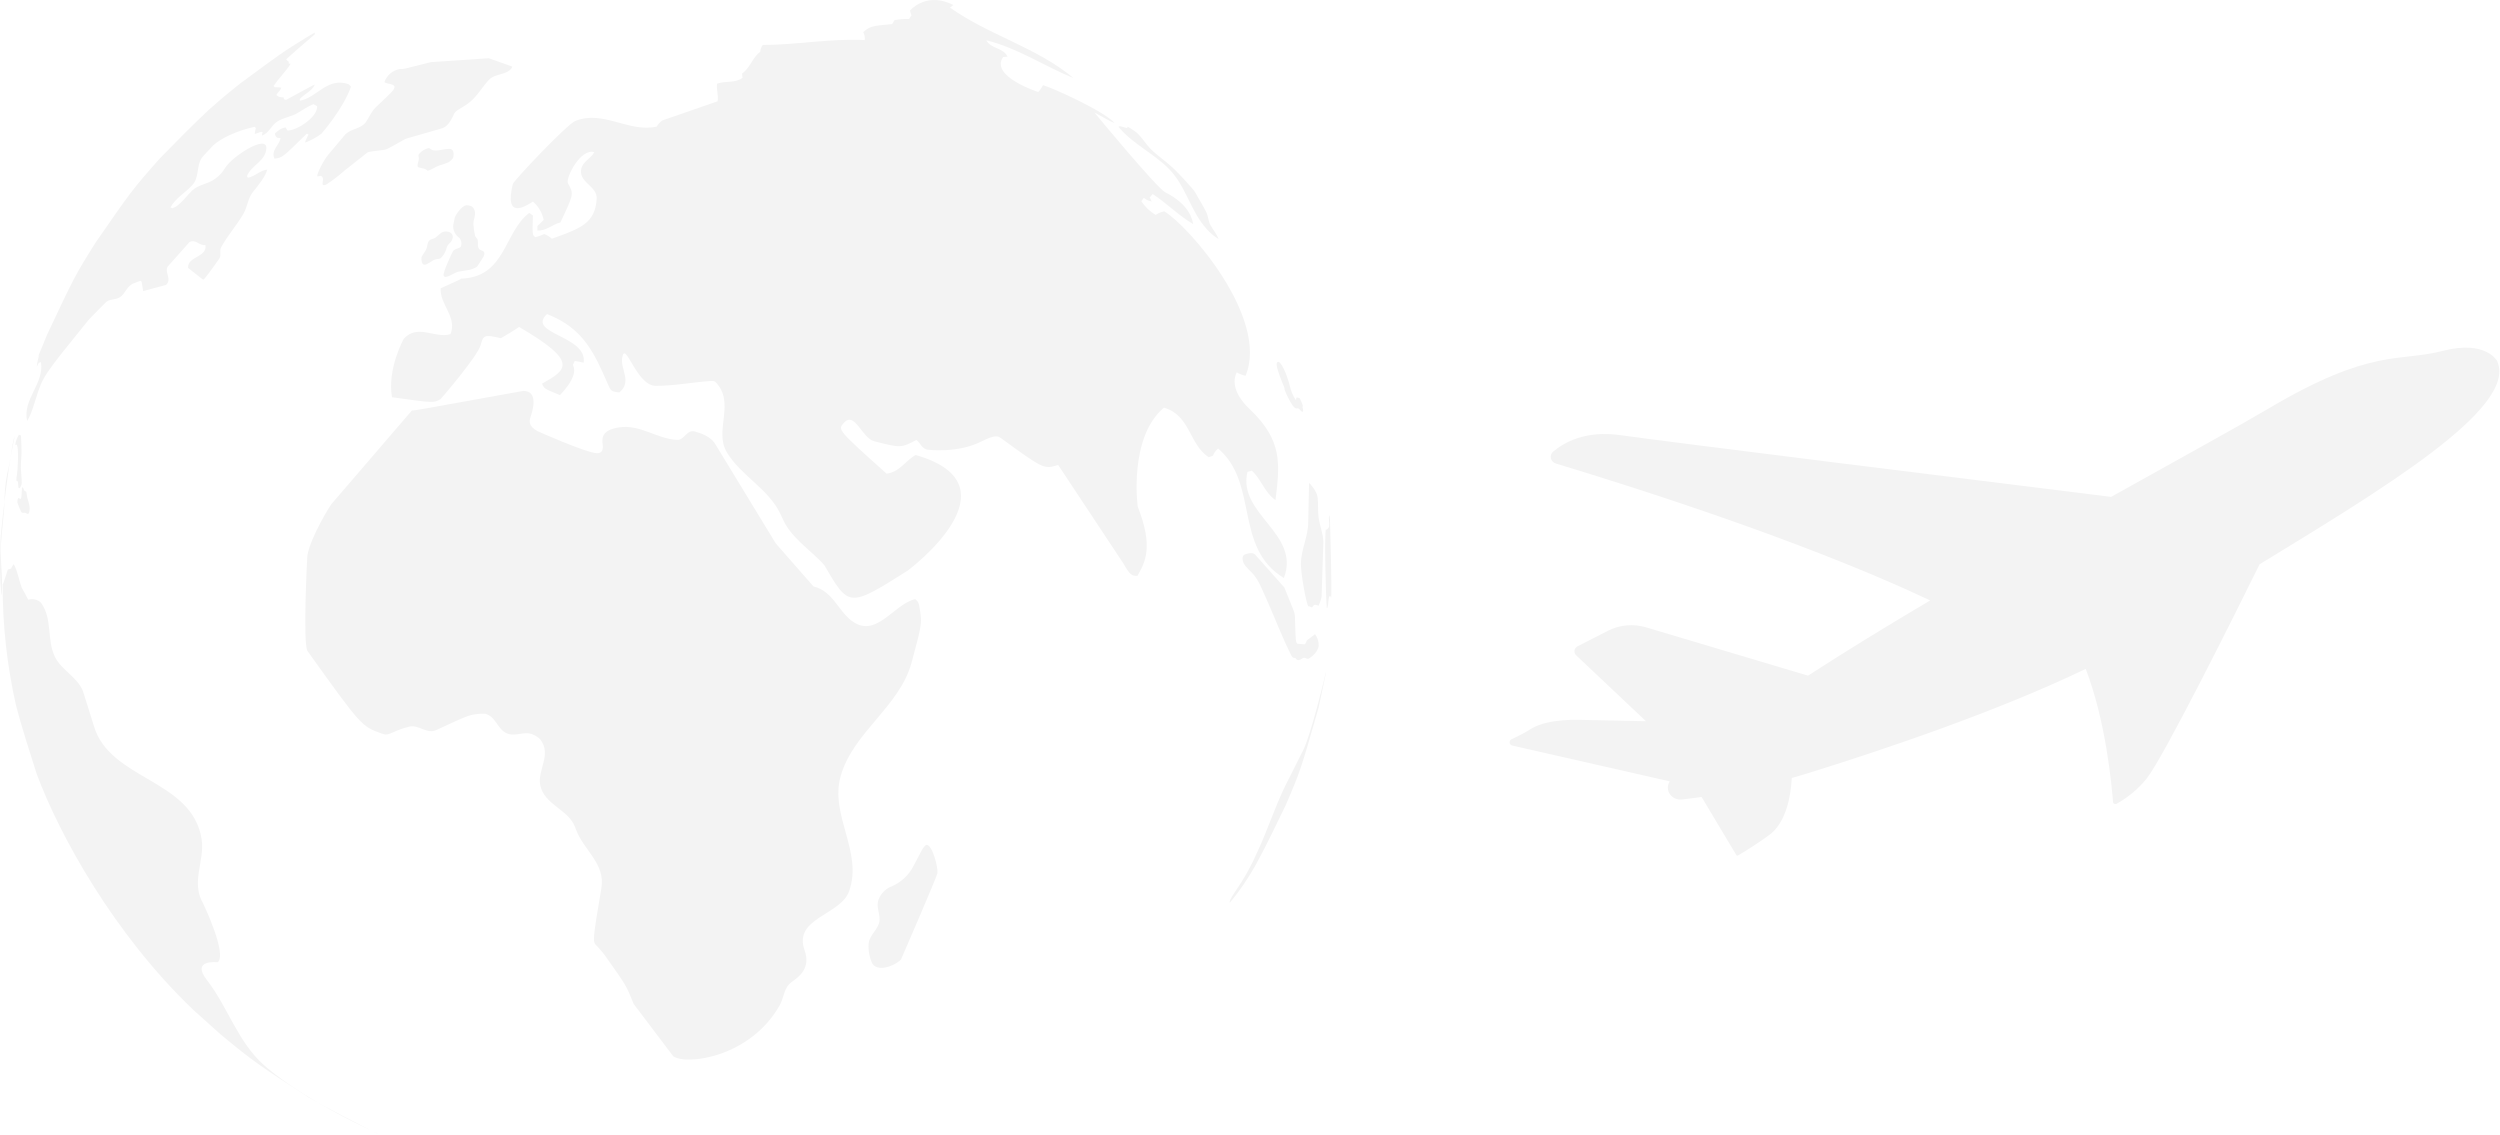
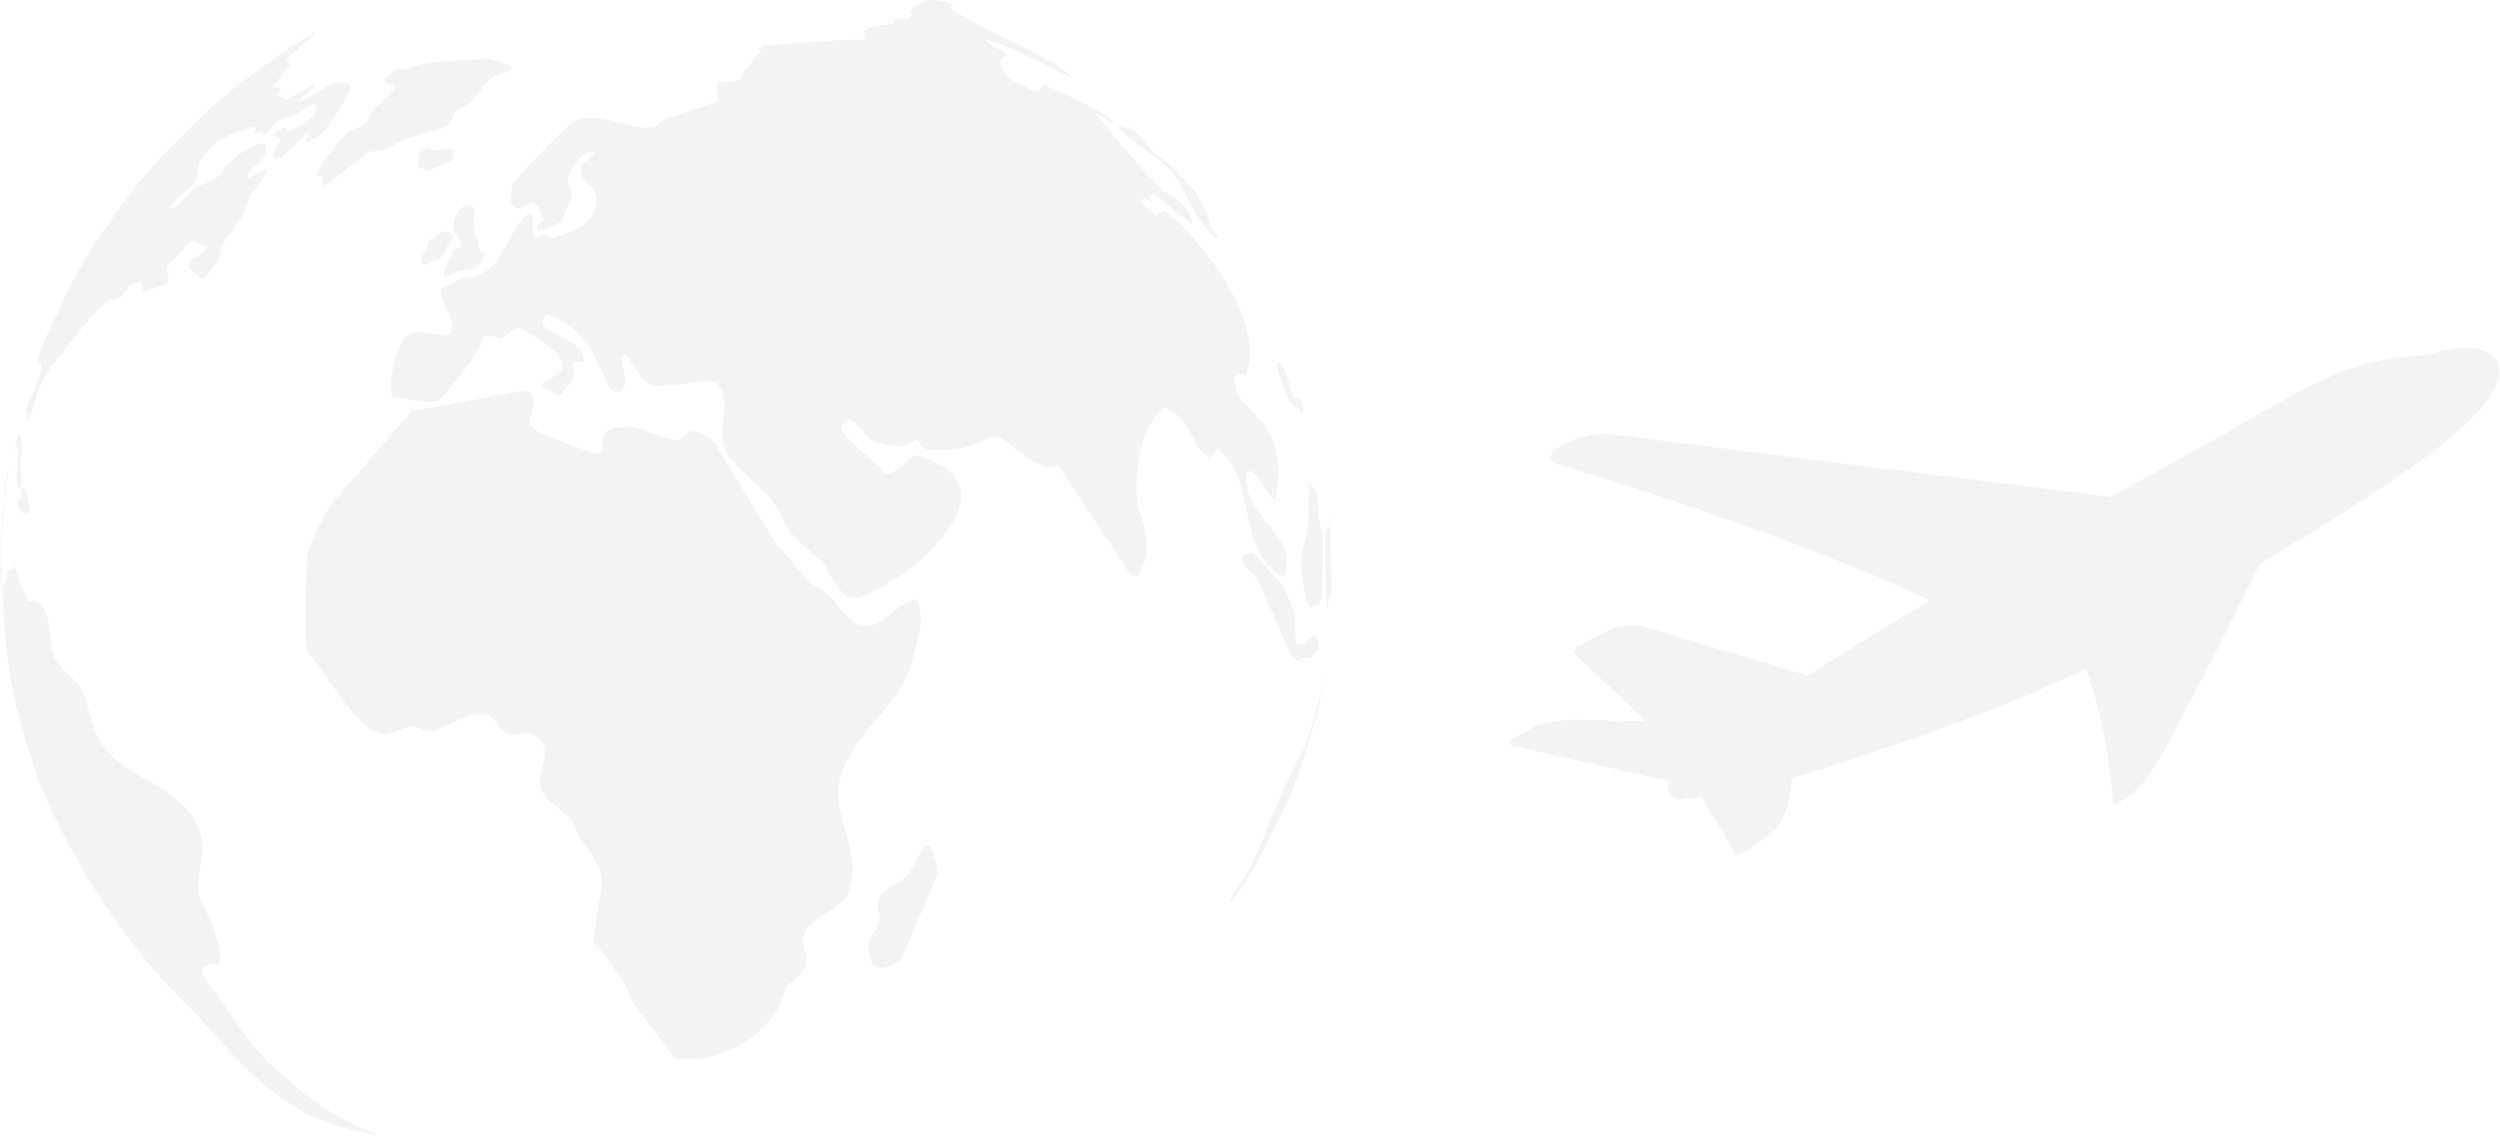
- <svg xmlns="http://www.w3.org/2000/svg" width="2095" height="951" viewBox="0 0 2095 951" fill="none">
+ <svg xmlns="http://www.w3.org/2000/svg" width="2095" height="952" viewBox="0 0 2095 952" fill="none">
  <path d="M795.442 2.599C796.509 3.059 797.912 3.72 798.95 4.209L796.113 6.365C828.387 29.365 868.897 39.743 899.523 65.388C874.906 55.383 852.851 40.232 826.556 33.763C830.186 40.979 841.076 39.887 844.279 47.534L840.619 47.764C829.363 63.921 869.598 77.002 870.056 77.089C871.689 75.374 873.037 73.435 874.052 71.339C882.136 73.754 923.683 92.297 934.024 102.963C931.736 102.359 931.736 102.359 917.216 94.338C917.46 94.827 969.44 157.587 976.456 161.123C996.65 171.272 999.121 183.72 999.914 187.831C987.712 180.615 977.798 170.409 965.993 162.589L963.461 165.464L965.108 168.828C962.646 168.441 960.362 167.37 958.55 165.752L956.476 168.627C959.467 173.297 963.585 177.237 968.494 180.126C970.446 178.697 972.722 177.713 975.144 177.251L975.419 176.935C995.613 188.751 1063.88 266.547 1043.78 314.932C1041.18 314.34 1038.69 313.37 1036.4 312.057C1034.66 315.249 1030.3 326.921 1047.5 343.107C1074.96 369.24 1072.55 389.106 1068.85 419.091C1059.7 412.651 1056.93 401.698 1049.06 394.396L1045.37 395.431C1036.79 430.792 1090.27 447.179 1075.87 484.352C1033.8 458.88 1055.04 404.86 1020.75 375.852C1018.83 377.515 1017.35 379.571 1016.42 381.861L1012.97 383.183C996.437 372.546 997.474 347.793 975.358 341.64C945.799 366.451 953.242 424.18 953.456 424.669C966.817 458.593 959.557 471.358 953.12 482.627C948.666 482.455 947.202 482.397 941.65 472.565L886.742 389.623C874.784 393.303 874.784 393.303 838.85 367.199C836.501 365.502 834.304 363.921 822.164 370.074C802.488 379.992 777.566 376.916 777.322 376.858C772.38 375.996 771.221 371.109 767.987 368.665C754.901 375.478 754.901 375.478 732.511 369.729C722.322 367.141 716.252 344.113 707.131 354.376C701.914 360.126 701.914 360.126 742.943 396.897C753.955 395.661 758.836 385.857 767.347 381.286C856.115 406.729 761.551 477.596 760.483 478.286C711.462 509.163 711.462 509.163 690.811 473.658C679.066 460.347 662.472 450.831 655.456 433.782C654.968 432.604 654.205 431.109 653.656 429.987C643.559 409.431 621.047 398.593 609.272 379.36C597.863 360.787 616.806 337.759 599.51 320.021C598.626 319.13 596.46 319.216 595.27 319.302C580.018 320.337 564.918 323.356 549.513 323.327C532.98 323.327 523.798 283.653 521.357 300.126C519.954 309.671 529.777 320.05 518.978 328.876C512.145 328.157 511.779 327.352 509.522 322.148C497.991 295.785 488.87 274.971 458.396 263.183C440.673 279.772 492.592 281.181 489.083 303.95C486.625 303.33 484.129 302.85 481.61 302.513L480.115 305.761C481.335 308.636 484.203 315.249 469.255 331.089C456.047 325.742 456.047 325.742 454.247 321.487C474.624 309.987 485.85 303.605 435.029 273.993C430.423 277.041 428.135 278.564 419.777 283.423C405.775 280.088 405.043 280.864 402.786 289.173C400.193 298.631 369.505 334.281 369.231 334.424C363.557 337.788 363.557 337.788 328.477 332.872C324.389 309.039 338.269 283.998 338.421 283.797C350.196 271.089 364.747 283.998 377.498 280.002C383.354 265.627 368.346 255.134 369.292 241.593C385.825 234.118 385.825 234.118 386.344 233.514C423.987 232.249 422.095 194.587 443.54 178.401L446.591 180.615C446.072 196.916 446.072 196.916 448.634 198.785C451.217 198.169 453.715 197.271 456.077 196.111C458.469 197.01 460.647 198.349 462.483 200.05C486.613 191.425 498.723 187.113 500.004 166.7C500.645 156.581 487.314 153.734 486.857 144.218C486.46 136.169 494.788 133.38 498.082 127.544C486.46 123.835 473.679 149.566 475.936 153.619C480.939 162.446 480.939 162.446 469.622 186.394C462.941 188.032 457.816 193.552 450.343 193.207C450.343 192.057 450.343 190.534 450.343 189.384C452.184 187.754 453.935 186.037 455.589 184.238C454.418 178.357 451.274 172.985 446.621 168.914C440.52 172.795 422.37 184.669 429.721 154.281C430.362 151.406 475.143 104.142 482.067 101.382C505.678 91.923 527.031 111.415 550.337 106.068C551.507 104.03 553.143 102.262 555.126 100.893C555.126 100.893 555.126 100.893 601.341 84.88C602.256 79.935 600.212 75.105 600.883 70.16C607.716 67.544 615.891 69.959 622.236 65.244L621.809 61.65C628.673 56.907 630.411 48.339 637.061 43.423C637.174 41.349 637.927 39.35 639.227 37.673C667.749 37.673 695.996 32.067 724.64 33.591C724.932 31.281 724.497 28.942 723.39 26.863C729.491 21.832 730.833 21.717 747.61 20.194C748.19 19.216 749.013 17.865 749.593 16.859C753.612 16.126 757.703 15.808 761.795 15.91L763.808 12.863L762.527 8.924C762.527 8.924 774.729 -5.825 795.442 2.599Z" fill="#F3F3F3" />
  <path d="M771.4 514.884C772.01 519.685 772.407 522.848 768.624 537.424C767.313 542.484 763.927 555.162 763.896 555.277C753.799 592.277 715.089 613.408 704.534 650.15C695.017 683.183 723.447 713.83 711.489 747.007C704.32 766.959 664.634 769.201 674.212 796.226C679.612 811.463 669.576 818.535 663.597 822.79C656.733 827.62 657.069 835.785 653.53 842.167C628.882 886.154 575.011 892.996 564.121 885.09L531.024 841.305C524.923 826.067 524.923 826.067 508.359 802.665C505.884 799.107 503.109 795.742 500.061 792.603C496.462 789.067 496.462 789.067 503.996 743.959C507.383 723.835 488.927 712.047 482.826 695.516C482.491 694.625 482.094 693.389 481.728 692.641C475.993 678.267 456.165 674.271 452.749 658.142C450.034 645.32 462.693 632.44 452.749 619.618C451.037 617.881 448.959 616.5 446.648 615.564C439.479 612.258 431.884 617.692 424.715 614.558C416.601 611.051 415.777 600.356 406.412 598.085H403.362C393.539 598.804 393.539 598.804 365.749 611.712C357.635 615.478 351.229 607.256 343.42 608.837C338.65 609.94 334.026 611.541 329.632 613.609C324.233 616.053 322.951 615.823 319.779 614.673C302.879 608.607 302.879 608.607 257.763 545.675C253.614 539.925 257.458 466.413 257.549 465.751C260.112 449.91 277.408 422.627 277.561 422.627L345.25 343.883C345.921 344.314 345.921 344.314 438.656 327.553C441.706 327.726 451.59 328.186 444.757 348.943C443.597 352.594 442.255 356.705 450.4 361.276C450.705 361.449 490.056 379.014 499.787 379.762C502.624 379.992 505.888 378.957 505.064 372.805C504.454 367.86 503.478 360.356 519.035 358.114C536.575 355.584 550.516 367.716 567.233 368.636C573.7 369.01 575.194 359.666 582.485 361.65C588.006 363.145 595.297 366.049 598.835 371.252L650.083 455.373L681.656 491.396C697.792 495.392 702.033 511.118 713.289 519.915C733.971 535.986 748.461 506.432 766.946 502.062C769.997 504.764 769.997 504.764 771.492 515.143" fill="#F3F3F3" />
  <path d="M1.588 489.096C1.588 489.269 1.588 499.043 1.588 499.043C0.612 497.06 -0.242 482.168 0.063 465.205L0.612 449.163C2.778 426.307 6.53 395.862 10.434 373.207C10.857 370.342 11.531 367.515 12.448 364.755C12.448 365.1 12.448 365.1 7.292 391.377C5.248 399.72 4.083 408.233 3.815 416.791C3.815 430.102 1.466 443.27 0.764 456.552C0.093 467.477 1.741 478.344 1.71 489.24" fill="#F3F3F3" />
  <path d="M269.631 111.876C265.421 115.005 260.77 117.569 255.812 119.494C255.812 118.258 255.812 118.258 258.527 112.623L257.032 112.048C236.564 132.173 236.564 132.173 230.005 132.92C226.772 125.848 234.337 121.593 235.069 115.671C232.598 115.671 231.042 115.671 230.341 111.904C235.099 107.333 237.814 107.017 239.492 106.816C239.81 107.766 240.329 108.647 241.017 109.403C249.498 109.231 266.458 97.702 265.757 88.962C264.842 88.416 263.56 87.755 262.706 87.295C261.089 87.87 259.259 88.531 249.65 94.54C244.342 97.875 237.692 98.364 232.415 101.813C227.138 105.263 225.643 111.329 219.542 113.658C219.586 112.634 219.771 111.619 220.091 110.639C218.596 110.409 218.597 110.409 213.472 112.336C213.601 110.602 213.929 108.886 214.448 107.218L213.258 106.298C199.714 109.173 185.163 115.642 178.666 121.852C178.666 121.852 169.515 131.483 169.209 132.115C164.39 139.13 167.196 148.531 161.156 155.115C155.116 161.698 147.155 165.953 142.853 173.773L144.348 174.521C145.491 174.116 146.594 173.615 147.643 173.026C152.951 169.346 156.459 164.085 160.973 159.715C166.342 154.569 174.487 154.252 180.252 149.825C183.716 147.447 186.563 144.361 188.58 140.798C194.681 130.879 223.63 112.479 223.203 124.152C222.806 135.048 210.391 138.526 206.974 147.554L207.676 148.934C213.777 147.899 217.742 142.753 223.935 142.12C222.654 147.669 216.614 155.172 211.733 161.181C207.493 166.672 207.34 173.514 203.954 179.235C198.311 188.924 190.624 197.376 185.316 207.266C183.73 210.141 185.621 213.591 183.913 216.523C183.913 216.523 172.138 233.543 170.43 234.319C169.667 234.032 169.667 234.032 157.587 224.487C157.16 214.54 173.755 215.862 172.138 205.282C167.288 206.404 163.963 199.935 158.746 202.925L140.444 223.481C137.79 228.339 144.104 233.773 139.376 238.517C138.908 238.842 138.364 239.059 137.79 239.149C131.872 240.817 125.893 242.197 119.975 243.922C118.755 235.843 118.755 235.843 117.901 235.297C115.55 236.028 113.248 236.892 111.007 237.884C110.519 238.172 109.939 238.603 109.512 238.919C105.699 241.535 104.601 246.25 100.788 248.866C96.975 251.483 92.582 250.304 89.196 252.863C89.196 252.863 76.018 265.972 73.944 268.416C35.935 315.364 35.935 315.364 30.108 333.936C26.417 345.694 24.953 349.374 22.726 352.738C18.669 334.626 37.338 321.315 34.318 303.433L32.549 304.008C32.061 304.985 31.39 306.279 30.84 307.228C31.135 303.879 31.862 300.578 33.006 297.395C32.389 298.192 31.867 299.05 31.451 299.954L39.565 280.232C62.169 232.221 63.053 230.352 80.227 203.126C108.902 161.641 111.251 158.248 134.129 132.575C146.178 120.184 162.346 103.826 175.036 91.981C179.337 88.186 187.238 81.114 199.44 71.425L201.758 69.614C236.137 44.2 236.777 43.74 256.666 31.492C261.089 28.79 262.279 28.129 263.774 27.266C263.774 27.726 263.774 28.33 263.774 28.761C248.949 41.468 248.949 41.468 239.797 49.691C240.332 50.537 241.088 51.24 241.994 51.732C241.994 52.221 241.994 52.853 241.994 53.342H243.641C239.462 59.954 233.696 65.503 229.273 71.972L230.31 73.121C232.127 73.075 233.944 73.181 235.74 73.438C235.008 75.91 232.69 77.463 231.561 79.619C233.818 81.344 233.818 81.344 237.662 81.603L237.967 83.126L239.675 83.73C262.889 71.08 262.889 71.08 263.835 70.965C261.303 76.514 255.08 78.613 251.267 82.954V84.42C265.635 81.861 274.267 64.439 291.96 70.505C292.809 71.103 293.533 71.844 294.095 72.69C287.995 90.515 269.692 111.761 269.448 111.933" fill="#F3F3F3" />
-   <path d="M168.968 703.279C171.744 721.104 159.817 739.187 170.097 756.868C170.341 757.27 190.627 799.589 182.451 806.374C182.207 806.374 159.756 803.7 173.3 821.18C191.023 843.921 198.863 872.527 221.131 892.536C228.33 898.976 256.517 922.234 316.733 950.035L315.787 949.719C298.491 941.094 275.643 929.335 258.896 919.819C216.708 892.421 212.285 889.575 184.922 866.863L161.922 846.221C95.696 782.972 49.939 700.174 30.752 648.54C25.261 631.29 17.879 608.521 13.395 591.041C5.872 557.72 2.129 523.739 2.23 489.671C2.718 489.269 2.718 489.269 6.592 477.223L9.276 476.475C9.815 475.125 10.577 473.864 11.534 472.738C14.92 478.948 15.743 485.934 18.184 492.46C21.021 497.462 21.57 498.497 23.644 502.579C25.501 502.012 27.49 501.948 29.383 502.396C31.276 502.843 32.998 503.783 34.351 505.109C44.204 518.708 39.049 535.756 45.852 550.073C51.19 561.314 64.154 566.921 69.218 578.449C70.133 580.605 78.369 607.745 78.552 607.975C91.7 653.974 161.098 652.738 168.968 703.279Z" fill="#F3F3F3" />
+   <path d="M169.238 704.744C172.014 722.569 160.087 740.652 170.367 758.333C170.611 758.735 190.897 801.055 182.721 807.839C182.477 807.839 160.026 805.166 173.57 822.645C191.293 845.386 206.5 871.965 225.77 891.465C243.27 903.965 256.27 926.465 317.003 951.5L316.057 951.184C301.5 948.965 271 940.5 256.5 933.5C220 911 203.808 894.172 180 867L162.192 847.686C95.966 784.437 50.209 701.639 31.022 650.005C25.531 632.756 18.149 609.986 13.665 592.506C6.142 559.185 2.4 525.204 2.5 491.136C2.988 490.734 2.988 490.734 6.862 478.688L9.547 477.94C10.085 476.59 10.847 475.329 11.804 474.203C15.19 480.413 16.014 487.399 18.454 493.925C21.291 498.927 21.84 499.962 23.914 504.045C25.771 503.477 27.76 503.413 29.653 503.861C31.547 504.308 33.268 505.248 34.621 506.574C44.474 520.173 39.319 537.221 46.122 551.539C51.46 562.78 64.424 568.386 69.488 579.914C70.403 582.07 78.64 609.21 78.823 609.44C91.97 655.439 161.368 654.203 169.238 704.744Z" fill="#F3F3F3" />
  <path d="M1105.1 592.594C1090.33 644.026 1089.84 646.039 1077.43 674.731C1070.11 689.91 1060.38 710.179 1052.2 724.956C1045.99 736.082 1038.74 746.665 1030.54 756.58C1030.39 755.545 1030.18 754.252 1035.15 747.093C1042.51 736.514 1048.76 725.287 1053.82 713.571C1062.15 695.718 1068.15 677.002 1076.7 659.235C1076.7 659.235 1090.85 631.089 1091.95 628.933C1098.23 616.858 1110.25 567.725 1111.26 562.608C1111.21 563.39 1111.11 564.168 1110.95 564.937L1105.07 592.536" fill="#F3F3F3" />
  <path d="M428.836 57.022C424.199 63.231 414.957 61.449 409.832 66.796C404.066 72.834 400.223 80.337 393.542 85.685C392.266 86.71 390.932 87.669 389.546 88.56C381.218 93.562 381.218 93.562 379.449 97.673C375.362 106.499 370.938 107.477 369.261 107.85L340.434 116.159C339.643 116.448 338.887 116.814 338.176 117.251C323.626 125.531 323.626 125.531 319.599 125.876C311.729 126.739 308.8 127.227 307.885 127.802L288.484 143.126C283.935 147.209 279.06 150.957 273.903 154.338C272.042 155.402 271.768 155.316 270.517 154.913C269.724 152.814 271.524 150.572 270.182 148.473C268.839 146.375 267.131 148.157 265.85 147.726C265.636 145.282 270.944 134.559 275.398 129.269C289.705 112.192 289.705 112.192 290.01 112.048C294.86 107.649 302.822 107.908 306.757 102.129C309.472 98.104 311.18 93.504 314.84 89.968C329.361 76.169 329.361 76.169 330.306 74.099C332.167 70.103 324.846 70.677 322.131 68.895C323.02 66.133 324.681 63.648 326.941 61.7C329.201 59.753 331.975 58.415 334.973 57.827H335.675C337.719 58.056 337.719 58.056 360.994 52.077L409.527 48.799L429.263 55.785C429.186 56.196 429.042 56.594 428.836 56.964" fill="#F3F3F3" />
  <path d="M1118.45 449.853C1118.45 447.611 1118.03 445.397 1118 443.155C1118 441.372 1117.66 437.721 1117.63 437.405L1118.45 450.026" fill="#F3F3F3" />
  <path d="M1104.18 416.791C1104.82 422.714 1104.18 428.693 1105.09 434.587C1106.19 441.199 1108.91 447.553 1108.97 454.367L1107.5 499.963C1106.99 502.587 1106.15 505.144 1105 507.582C1101.43 506.403 1101.43 506.403 1099.48 509.019C1096.95 507.984 1096.95 507.984 1096.43 508.128C1094.78 506.518 1090.12 481.506 1090.18 472.651C1090.18 460.72 1096.28 449.652 1096.28 437.749L1096.98 405.493C1097.01 405.222 1097.06 404.953 1097.13 404.688C1097.13 404.688 1103.54 411.214 1104.15 416.791" fill="#F3F3F3" />
  <path d="M1105.09 541.132C1104.33 547.199 1097.68 551.367 1096.95 551.798C1095.39 552.747 1094.23 551.051 1092.8 551.223C1091.37 551.396 1090.03 552.92 1088.35 553.178H1087.83C1087.54 553.151 1087.25 553.068 1087 552.935C1086.74 552.801 1086.51 552.62 1086.33 552.402C1086.06 552.086 1085.79 551.655 1085.48 551.338C1083.83 551.338 1083.22 551.338 1082.06 549.153C1074.59 534.29 1068.73 518.794 1062.02 503.643C1054.76 487.285 1054.76 487.285 1051.53 482.829C1048.75 478.948 1044.51 476.216 1042.22 471.99C1041.43 470.466 1040.58 466.93 1042.22 465.263C1042.37 465.114 1042.54 464.979 1042.71 464.86C1043.72 464.4 1048.81 462.273 1051.59 464.515L1076.3 492.316L1084.38 512.44C1084.99 514.557 1085.27 516.746 1085.21 518.938C1085.79 538.286 1085.79 538.286 1087.4 539.494L1093.26 539.925C1094.11 539.465 1094.48 538.487 1095 537.05C1095 536.734 1095 536.734 1102.01 531.444C1104.08 534.239 1105.15 537.582 1105.06 540.989" fill="#F3F3F3" />
  <path d="M785.466 732C785.131 734.645 755.358 803.499 755.114 803.873C752.552 807.438 737.208 815.603 731.168 807.812C728.58 802.406 727.468 796.476 727.935 790.562C728.697 783.059 736.72 778.545 737.086 770.84C737.269 765.579 734.585 760.49 735.805 755.143C736.008 754.338 736.305 753.557 736.69 752.814C738.391 748.845 741.509 745.561 745.505 743.528C754.34 740.108 761.499 733.699 765.577 725.56C773.082 711.185 773.082 711.185 774.729 709.23C775.155 708.667 775.75 708.237 776.437 707.994C781.501 707.994 786.168 727.055 785.589 731.913" fill="#F3F3F3" />
  <path d="M999.425 158.306C1000.5 159.519 1001.43 160.84 1002.2 162.244C1004.95 167.506 1008.3 172.479 1010.86 177.798C1012.6 181.305 1012.48 185.359 1014.46 188.838C1016.45 192.316 1019.07 195.536 1020.75 199.216C1020.91 199.579 1021.04 199.954 1021.14 200.337C1017.31 197.981 1013.89 195.071 1011.02 191.713C997.412 176.648 993.904 155.977 979.414 141.372C966.846 128.665 949.763 120.845 938.08 107.218C937.735 106.878 937.483 106.464 937.348 106.011C939.941 105.321 942.076 107.189 944.547 107.218C944.779 106.885 944.944 106.515 945.035 106.126C947.754 107.683 950.345 109.432 952.783 111.358C957.054 115.297 959.891 120.299 963.887 124.468C969.988 130.678 977.401 135.393 983.624 141.401C989.114 146.634 997.991 156.523 999.425 158.306Z" fill="#F3F3F3" />
  <path d="M405.622 214.367L400.284 222.819C399.772 223.49 399.076 224.017 398.27 224.343C394.915 225.982 394.915 225.982 385.123 227.477C381.066 228.109 378.076 231.013 374.172 231.961C373.943 232.052 373.696 232.096 373.447 232.09C373.199 232.085 372.955 232.03 372.73 231.93C372.506 231.83 372.306 231.686 372.145 231.508C371.983 231.33 371.863 231.122 371.792 230.898C370.786 228.569 379.358 210.773 379.449 210.773C380.791 208.473 383.598 208.502 385.55 207.294C387.502 206.087 386.801 200.452 384.513 199.043C382.886 197.804 381.606 196.206 380.787 194.392C379.968 192.577 379.634 190.601 379.815 188.636L381.218 181.938C381.554 180.845 386.404 172.479 391.01 171.99C395.83 172.249 396.837 174.031 397.63 176.188C399.064 180.184 396.623 183.921 396.684 187.687C396.916 190.97 397.374 194.236 398.057 197.462C398.423 198.756 399.735 199.503 400.162 200.74C401.046 203.298 399.704 206.202 401.504 208.617C402.45 209.911 404.554 209.709 405.408 211.032C405.749 211.507 405.932 212.068 405.932 212.642C405.932 213.216 405.749 213.776 405.408 214.252" fill="#F3F3F3" />
  <path d="M1114.52 435.564C1114.52 436.082 1116.35 497.663 1115.46 501.027C1115.07 500.538 1115.16 499.819 1114.64 499.388C1113.85 499.675 1113.51 499.819 1113.08 504.908C1113.05 506.529 1112.76 508.136 1112.23 509.68L1111.86 509.421C1111.13 504.017 1109.7 447.668 1111.1 443.672L1111.71 443.93C1112.66 443.266 1113.38 442.343 1113.76 441.285C1114.27 438.152 1113.24 435.018 1113.76 431.884C1114.21 432.603 1114.3 432.747 1114.55 435.564" fill="#F3F3F3" />
  <path d="M379.815 132.172C378.749 133.725 377.345 135.048 375.697 136.054C373.287 137.056 370.811 137.91 368.285 138.612C365.234 139.618 362.885 141.487 360.048 142.551C359.49 142.754 358.919 142.926 358.34 143.068C357.11 141.87 355.465 141.125 353.703 140.97C350.378 140.28 349.89 140.165 349.951 138.785C349.936 138.613 349.936 138.439 349.951 138.267C350.165 136.427 350.958 134.674 351.019 132.805C351.019 131.597 350.317 130.39 351.019 129.182C353.051 126.672 355.92 124.88 359.164 124.094C359.691 124.116 360.191 124.32 360.567 124.669C361.624 125.603 363.023 126.117 364.472 126.106C368.651 126.25 372.616 124.755 376.673 124.755C381.524 124.899 379.907 131.741 379.724 132.172" fill="#F3F3F3" />
  <path d="M1091.3 340.462C1092.92 345.896 1091.3 345.206 1090.84 344.861C1089.72 344.142 1089.23 342.819 1087.95 342.216C1087.25 341.871 1086.51 342.561 1085.81 342.216C1084.8 341.645 1083.94 340.857 1083.31 339.916C1080.48 335.642 1078.16 331.08 1076.42 326.317V325.196C1068.79 306.624 1069.52 305.071 1070.32 303.605C1073.06 300.73 1078.77 314.702 1080.81 323.241C1081.75 327.442 1083.43 331.465 1085.78 335.143C1086.57 334.655 1085.78 333.447 1086.94 333.045C1087.71 333.197 1088.46 333.439 1089.17 333.763C1090.41 336.02 1091.37 338.403 1092.03 340.864" fill="#F3F3F3" />
  <path d="M17.696 406.7C17.025 409.201 16.049 409.575 15.53 408.713C15.306 407.391 15.184 406.055 15.164 404.717C14.981 403.279 14.645 403.049 14.279 403.049C14.217 403.061 14.152 403.061 14.09 403.049C14.028 403.036 13.969 403.012 13.917 402.977C13.865 402.941 13.822 402.897 13.79 402.845C13.758 402.793 13.737 402.735 13.73 402.675C13.697 400.966 13.871 399.259 14.249 397.587C14.737 394.712 16.232 373.725 13.669 372.431C13.354 372.636 13.058 372.867 12.784 373.121C13.089 370.01 14.132 367.004 15.835 364.324C17.269 364.554 17.269 364.554 17.604 365.387C17.909 368.665 18.031 378.468 18.031 378.583C18.031 383.011 17.391 387.438 17.482 391.894C17.574 396.35 18.245 400.174 18.214 404.371C18.179 405.158 18.056 405.938 17.848 406.7" fill="#F3F3F3" />
  <path d="M378.625 201.574C377.71 203.212 376.002 204.276 374.995 205.857C374.527 206.942 374.14 208.057 373.836 209.192C372.931 211.851 371.41 214.286 369.382 216.322C368.687 216.763 367.871 217.002 367.033 217.012C365.294 217.115 363.622 217.683 362.214 218.651C360.653 219.705 359.022 220.665 357.333 221.526C357.073 221.648 356.795 221.736 356.509 221.784C355.838 221.784 354.282 222.244 353.459 219.513C353.101 218.228 353.028 216.887 353.245 215.574L353.428 215.086C354.496 212.728 356.479 210.831 357.394 208.387C358.309 205.943 357.973 203.845 359.499 201.919C361.024 199.992 362.854 200.424 364.41 199.475C365.966 198.526 367.674 196.6 369.565 195.249L370.236 194.817C371.282 194.242 372.473 193.944 373.683 193.955C379.266 194.156 380.547 198.037 378.564 201.516" fill="#F3F3F3" />
  <path d="M24.742 428.09C24.376 429.872 23.918 430.562 23.643 430.591C23.369 430.612 23.094 430.612 22.82 430.591C22.271 430.419 21.935 429.959 21.386 429.786C20.227 429.441 18.763 430.246 17.787 429.067C16.568 426.508 15.498 423.888 14.584 421.219C14.584 420.385 14.584 417.05 15.804 417.338C16.353 417.481 16.871 418.603 17.329 417.999C17.787 417.395 18 417.136 18.092 414.348C18.336 408.598 18.336 408.598 19.098 408.253C19.678 409.173 19.861 410.208 20.41 411.128C20.959 412.048 21.905 411.502 22.118 412.335C22.134 412.382 22.134 412.432 22.118 412.479C22.454 413.888 22.454 415.354 22.789 416.763C23.125 418.171 23.918 420.299 24.315 422.081C24.476 422.706 24.598 423.34 24.681 423.979C24.971 425.335 24.971 426.733 24.681 428.09" fill="#F3F3F3" />
  <path d="M2092.87 303.203L2092.59 302.513C2092.59 302.513 2083.23 284.602 2046.84 294.089C2010.44 303.576 1987.32 291.214 1901.11 342.302C1876.86 356.677 1827.9 383.586 1769.09 416.389C1664.15 403.394 1393.43 369.786 1357.74 364.64C1328.63 360.5 1310.58 370.821 1301.61 378.411C1300.78 379.102 1300.16 379.988 1299.81 380.978C1299.47 381.968 1299.4 383.028 1299.63 384.048C1299.86 385.068 1300.38 386.013 1301.12 386.785C1301.86 387.557 1302.81 388.13 1303.86 388.445C1473.41 439.906 1570.41 480.874 1617.45 503.155C1581.61 524.4 1546.62 545.79 1515.11 566.202L1379.33 525.694C1374.1 524.135 1368.58 523.586 1363.11 524.079C1357.65 524.573 1352.34 526.1 1347.52 528.569L1322.05 541.564C1321.35 541.919 1320.75 542.422 1320.29 543.035C1319.83 543.647 1319.54 544.352 1319.42 545.092C1319.31 545.832 1319.38 546.587 1319.62 547.297C1319.87 548.007 1320.3 548.653 1320.86 549.182L1379.33 604.381L1325.1 603.26C1325.1 603.26 1297.43 601.851 1283.4 610.562C1278.13 613.85 1272.62 616.79 1266.92 619.36C1266.31 619.597 1265.8 620.015 1265.46 620.551C1265.12 621.088 1264.98 621.713 1265.05 622.332C1265.13 622.952 1265.41 623.533 1265.86 623.987C1266.31 624.441 1266.91 624.744 1267.56 624.851L1399.25 654.779C1398.19 656.38 1397.64 658.231 1397.65 660.118C1397.66 662.006 1398.24 663.851 1399.32 665.44C1400.4 667.03 1401.93 668.298 1403.75 669.098C1405.56 669.897 1407.58 670.196 1409.56 669.959C1415.05 669.355 1420.48 668.636 1425.94 667.86L1455.05 716.561C1455.1 716.666 1455.18 716.758 1455.28 716.833C1455.38 716.907 1455.49 716.962 1455.61 716.995C1455.73 717.027 1455.85 717.036 1455.98 717.021C1456.1 717.005 1456.22 716.967 1456.33 716.906C1465.19 711.749 1473.76 706.164 1482.01 700.174C1497.05 689.709 1500.74 666.394 1501.53 651.933C1506.08 650.639 1510.69 649.317 1515.14 647.908C1575.2 629.307 1672.54 596.763 1747.83 560.538C1764.7 604.18 1769.67 658.286 1770.71 672.086C1770.74 672.408 1770.85 672.718 1771.04 672.987C1771.23 673.255 1771.49 673.473 1771.8 673.62C1772.11 673.767 1772.45 673.838 1772.79 673.826C1773.13 673.814 1773.46 673.72 1773.76 673.552C1783.43 668.15 1791.91 661.044 1798.74 652.623C1812.71 635.373 1872.17 516.178 1893.55 472.853C1994.25 411.3 2109.28 342.532 2092.87 303.203Z" fill="#F3F3F3" />
</svg>
